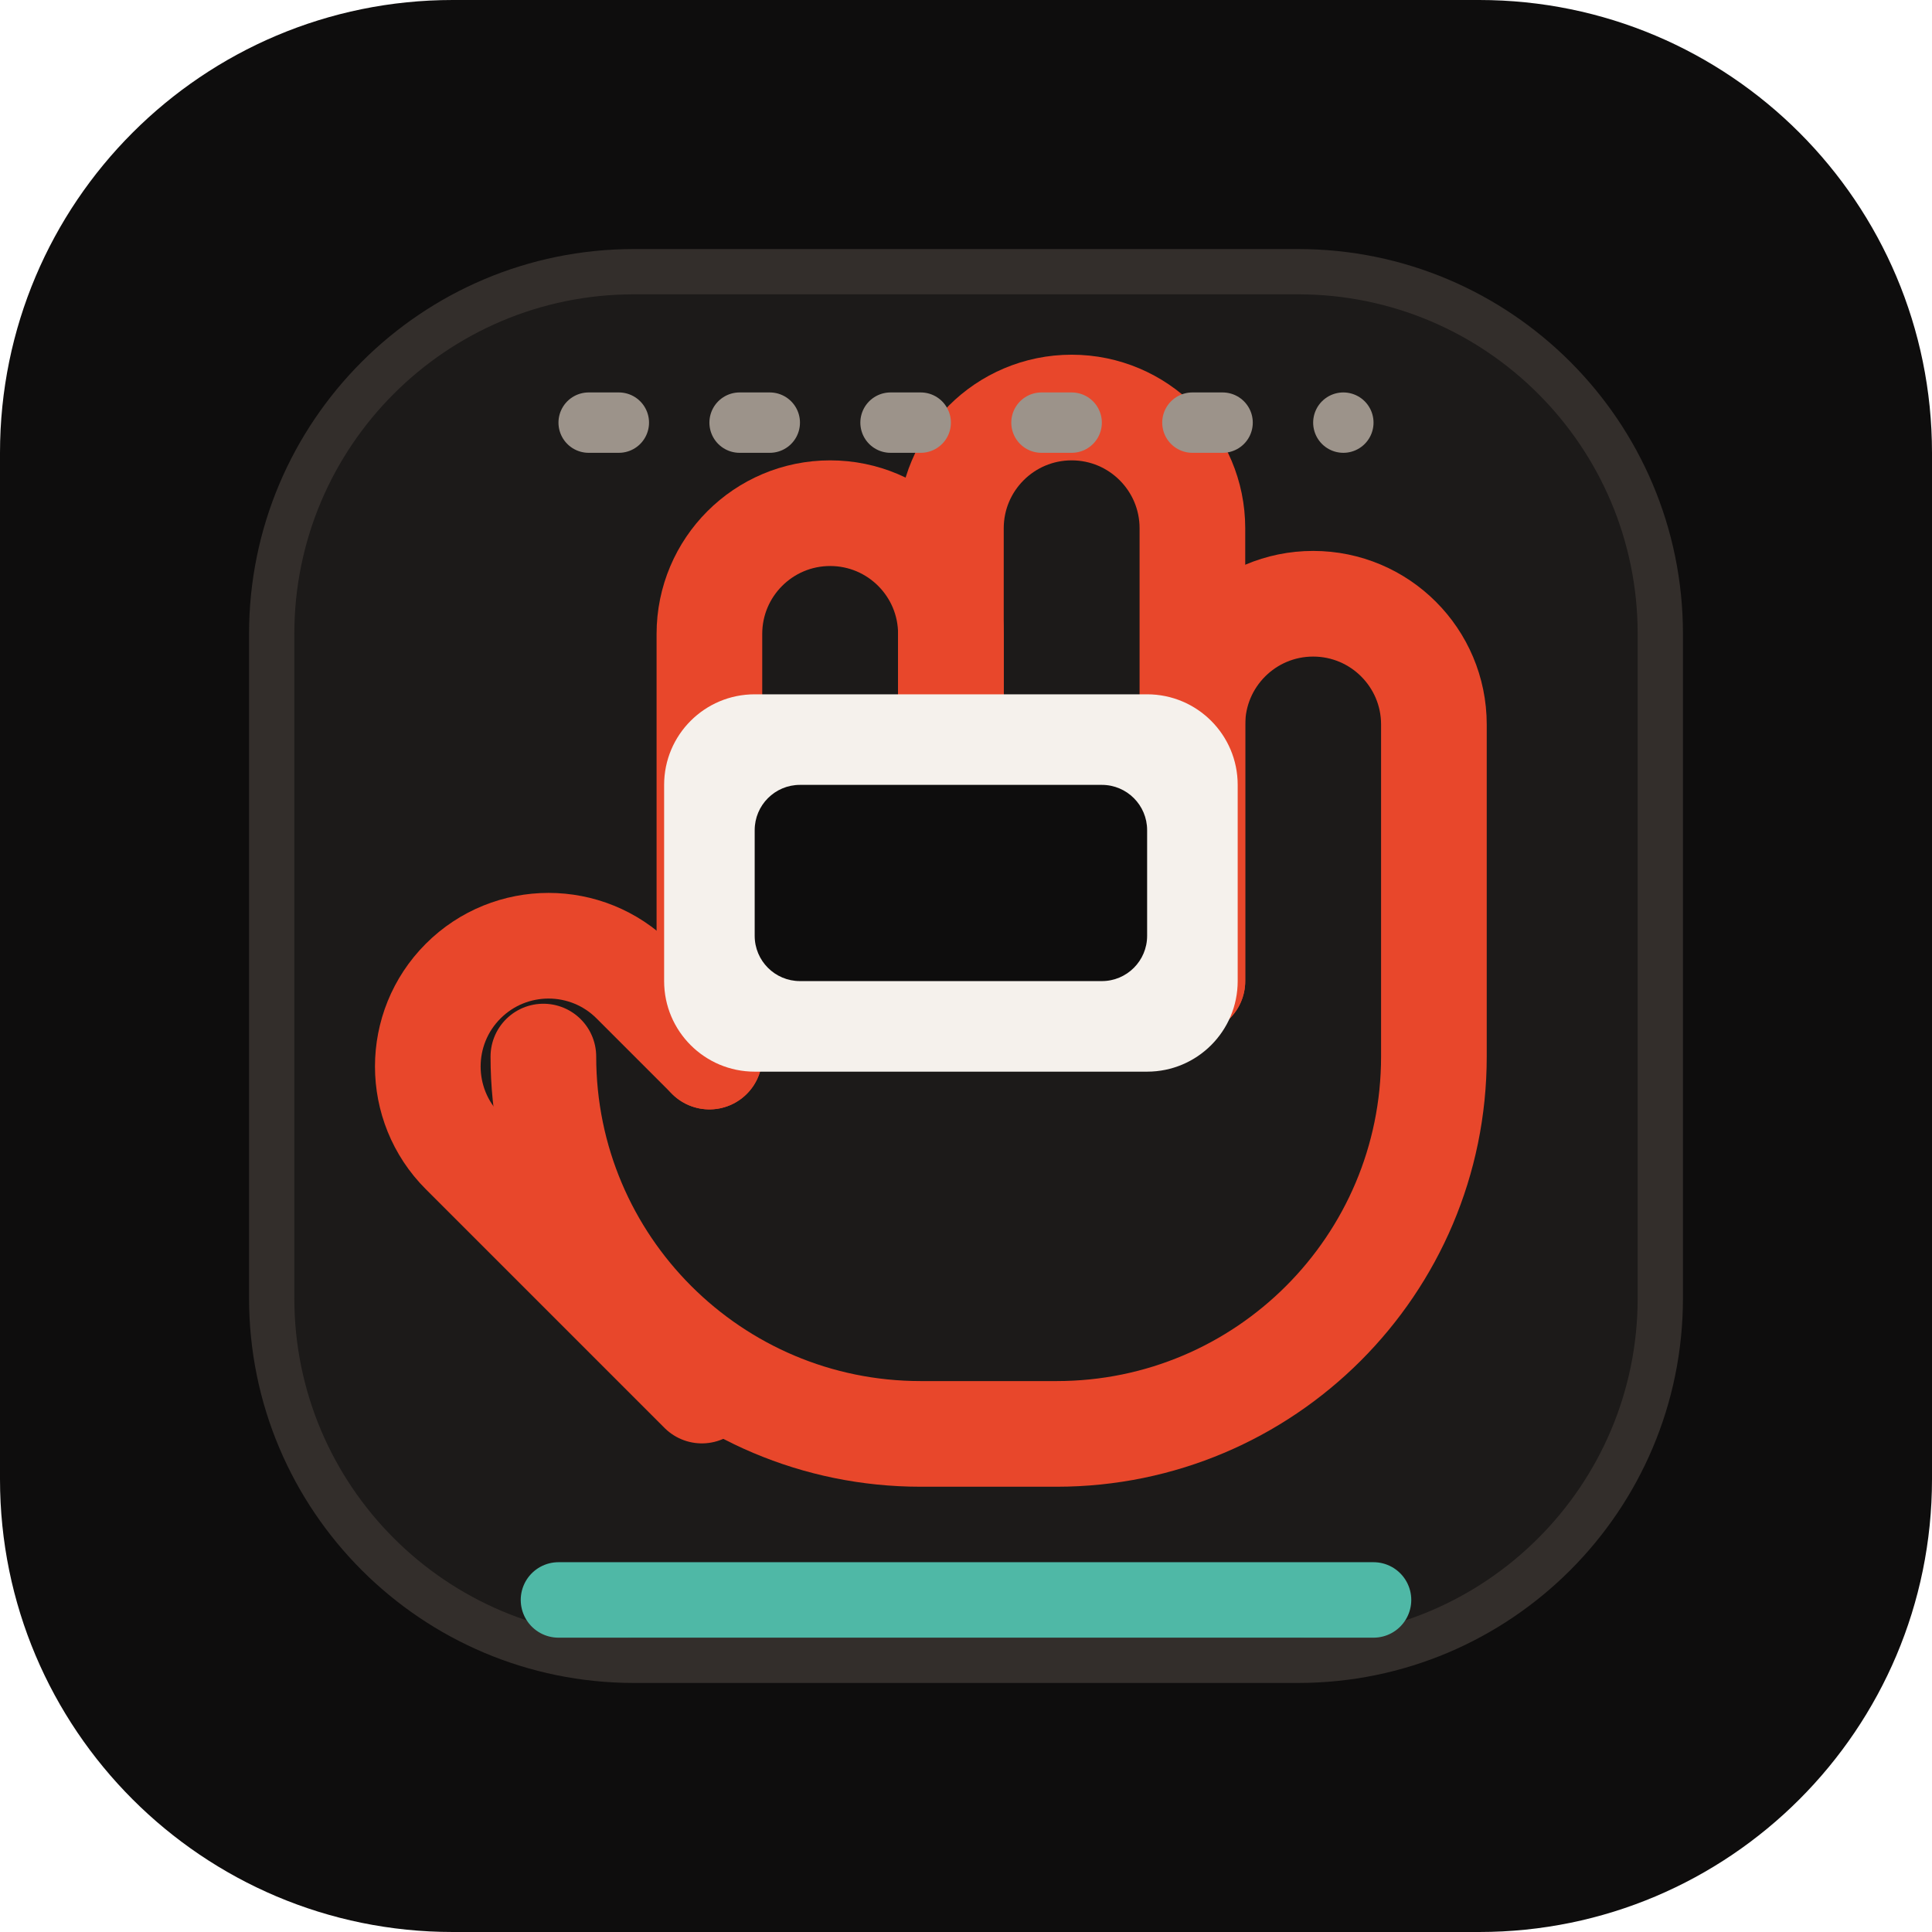
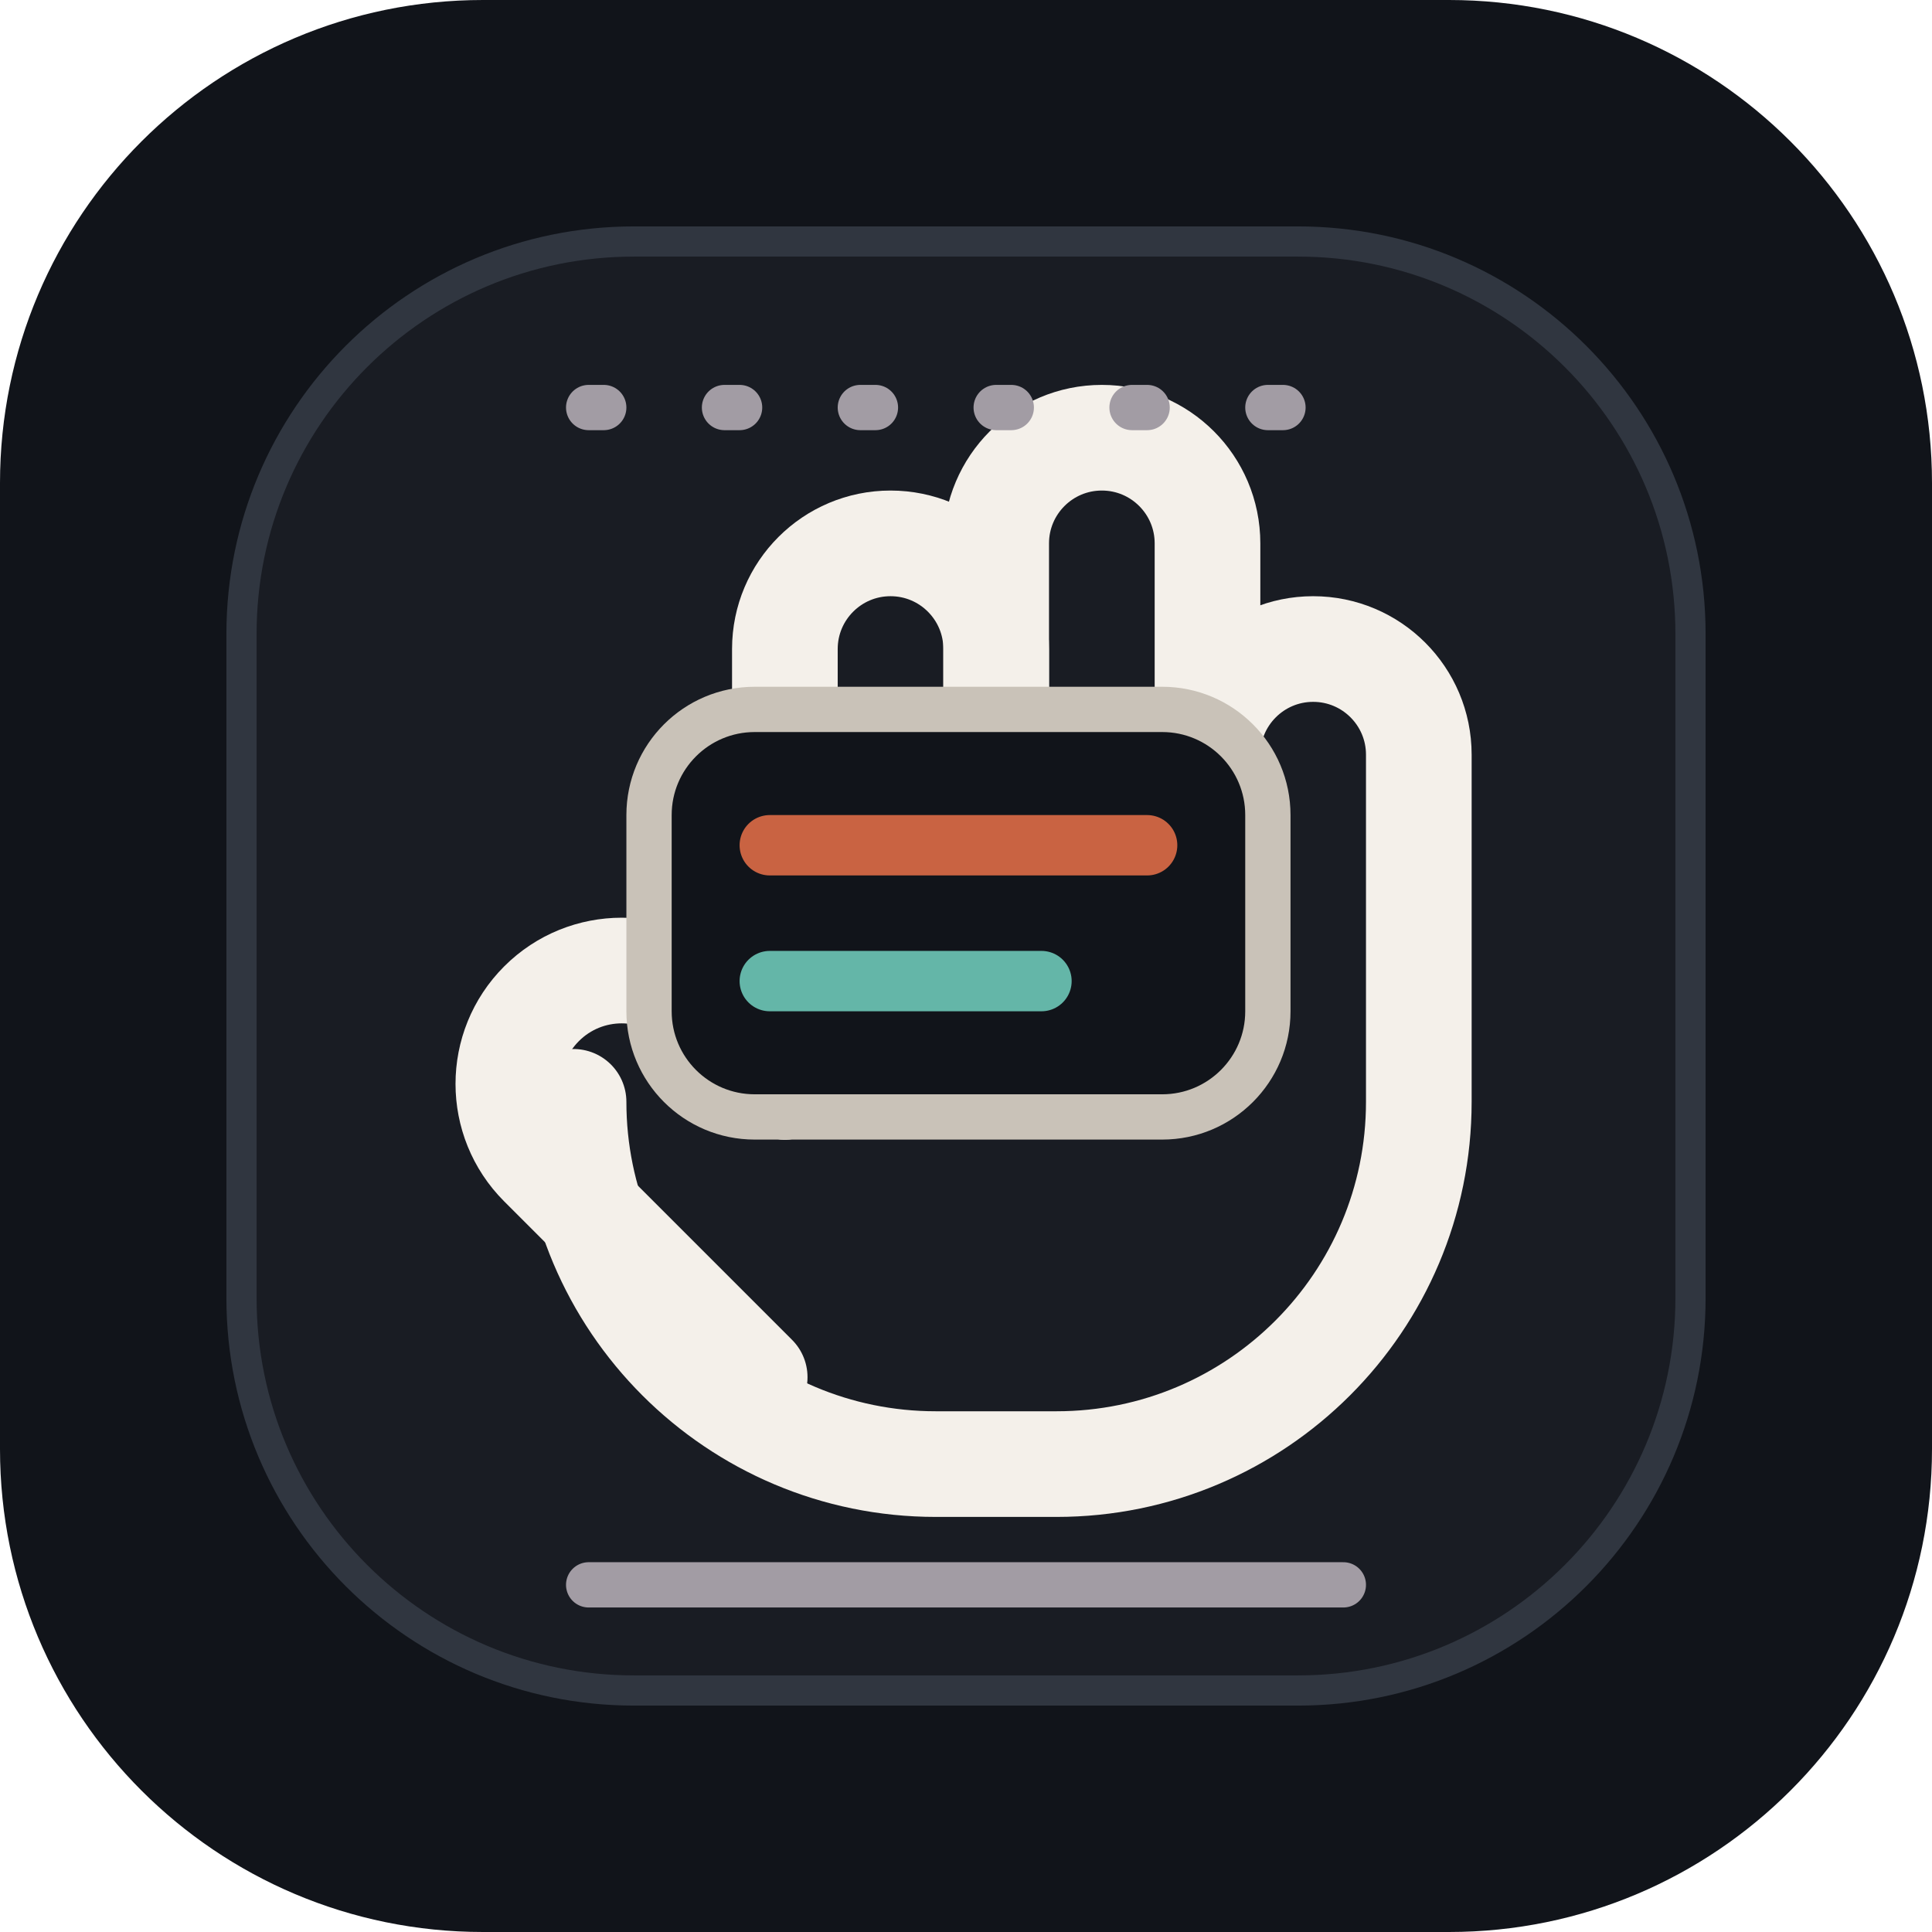
<svg xmlns="http://www.w3.org/2000/svg" width="128" height="128" viewBox="0 0 128 128" fill="none" role="img" aria-labelledby="title desc">
-   <rect width="128" height="128" rx="30" fill="#0E0D0D" />
-   <rect x="18" y="18" width="92" height="92" rx="24" fill="#1C1A19" stroke="#332E2B" stroke-width="3" />
-   <path d="M36 70C36 83.807 47.193 95 61 95H70C83.807 95 95 83.807 95 70V48C95 43.582 91.418 40 87 40C82.582 40 79 43.582 79 48V65" stroke="#E8472B" stroke-width="7" stroke-linecap="round" />
-   <path d="M79 65V35C79 30.582 75.418 27 71 27C66.582 27 63 30.582 63 35V66" stroke="#E8472B" stroke-width="7" stroke-linecap="round" />
-   <path d="M63 66V42C63 37.582 59.418 34 55 34C50.582 34 47 37.582 47 42V70" stroke="#E8472B" stroke-width="7" stroke-linecap="round" />
-   <path d="M47 70L42 65C38.876 61.876 33.811 61.876 30.686 65C27.562 68.124 27.562 73.189 30.686 76.314L46.5 92.128" stroke="#E8472B" stroke-width="7" stroke-linecap="round" />
-   <rect x="44" y="46" width="38" height="25" rx="6" fill="#F5F1EC" />
-   <rect x="50" y="52" width="26" height="13" rx="3" fill="#0E0D0D" />
-   <path d="M39 28H89" stroke="#9C938A" stroke-width="4" stroke-linecap="round" stroke-dasharray="2 8" />
-   <path d="M37 106H91" stroke="#4FB8A6" stroke-width="5" stroke-linecap="round" />
+   <rect width="128" height="128" rx="32" fill="#11141A" />
+   <rect x="16" y="16" width="96" height="96" rx="26" fill="#191C23" stroke="#303640" stroke-width="2" />
+   <path d="M38 73C38 86.255 48.745 97 62 97H70C83.255 97 94 86.255 94 73V50C94 46.134 90.866 43 87 43C83.134 43 80 46.134 80 50V67" stroke="#F4F0EA" stroke-width="7" stroke-linecap="round" />
+   <path d="M80 67V36C80 32.134 76.866 29 73 29C69.134 29 66 32.134 66 36V68" stroke="#F4F0EA" stroke-width="7" stroke-linecap="round" />
+   <path d="M66 68V43C66 39.134 62.866 36 59 36C55.134 36 52 39.134 52 43V72" stroke="#F4F0EA" stroke-width="7" stroke-linecap="round" />
+   <path d="M52 72L46.5 66.5C43.567 63.567 38.813 63.567 35.879 66.5C32.946 69.433 32.946 74.187 35.879 77.121L50 91.242" stroke="#F4F0EA" stroke-width="7" stroke-linecap="round" />
+   <rect x="43" y="47" width="41" height="27" rx="7" fill="#11141A" stroke="#C9C2B8" stroke-width="3" />
+   <path d="M51 56H76" stroke="#C96342" stroke-width="4" stroke-linecap="round" />
+   <path d="M51 65H69" stroke="#64B6A8" stroke-width="4" stroke-linecap="round" />
+   <path d="M39 27H89" stroke="#A29CA4" stroke-width="3" stroke-linecap="round" stroke-dasharray="1 8" />
+   <path d="M39 105H89" stroke="#A29CA4" stroke-width="3" stroke-linecap="round" />
</svg>
